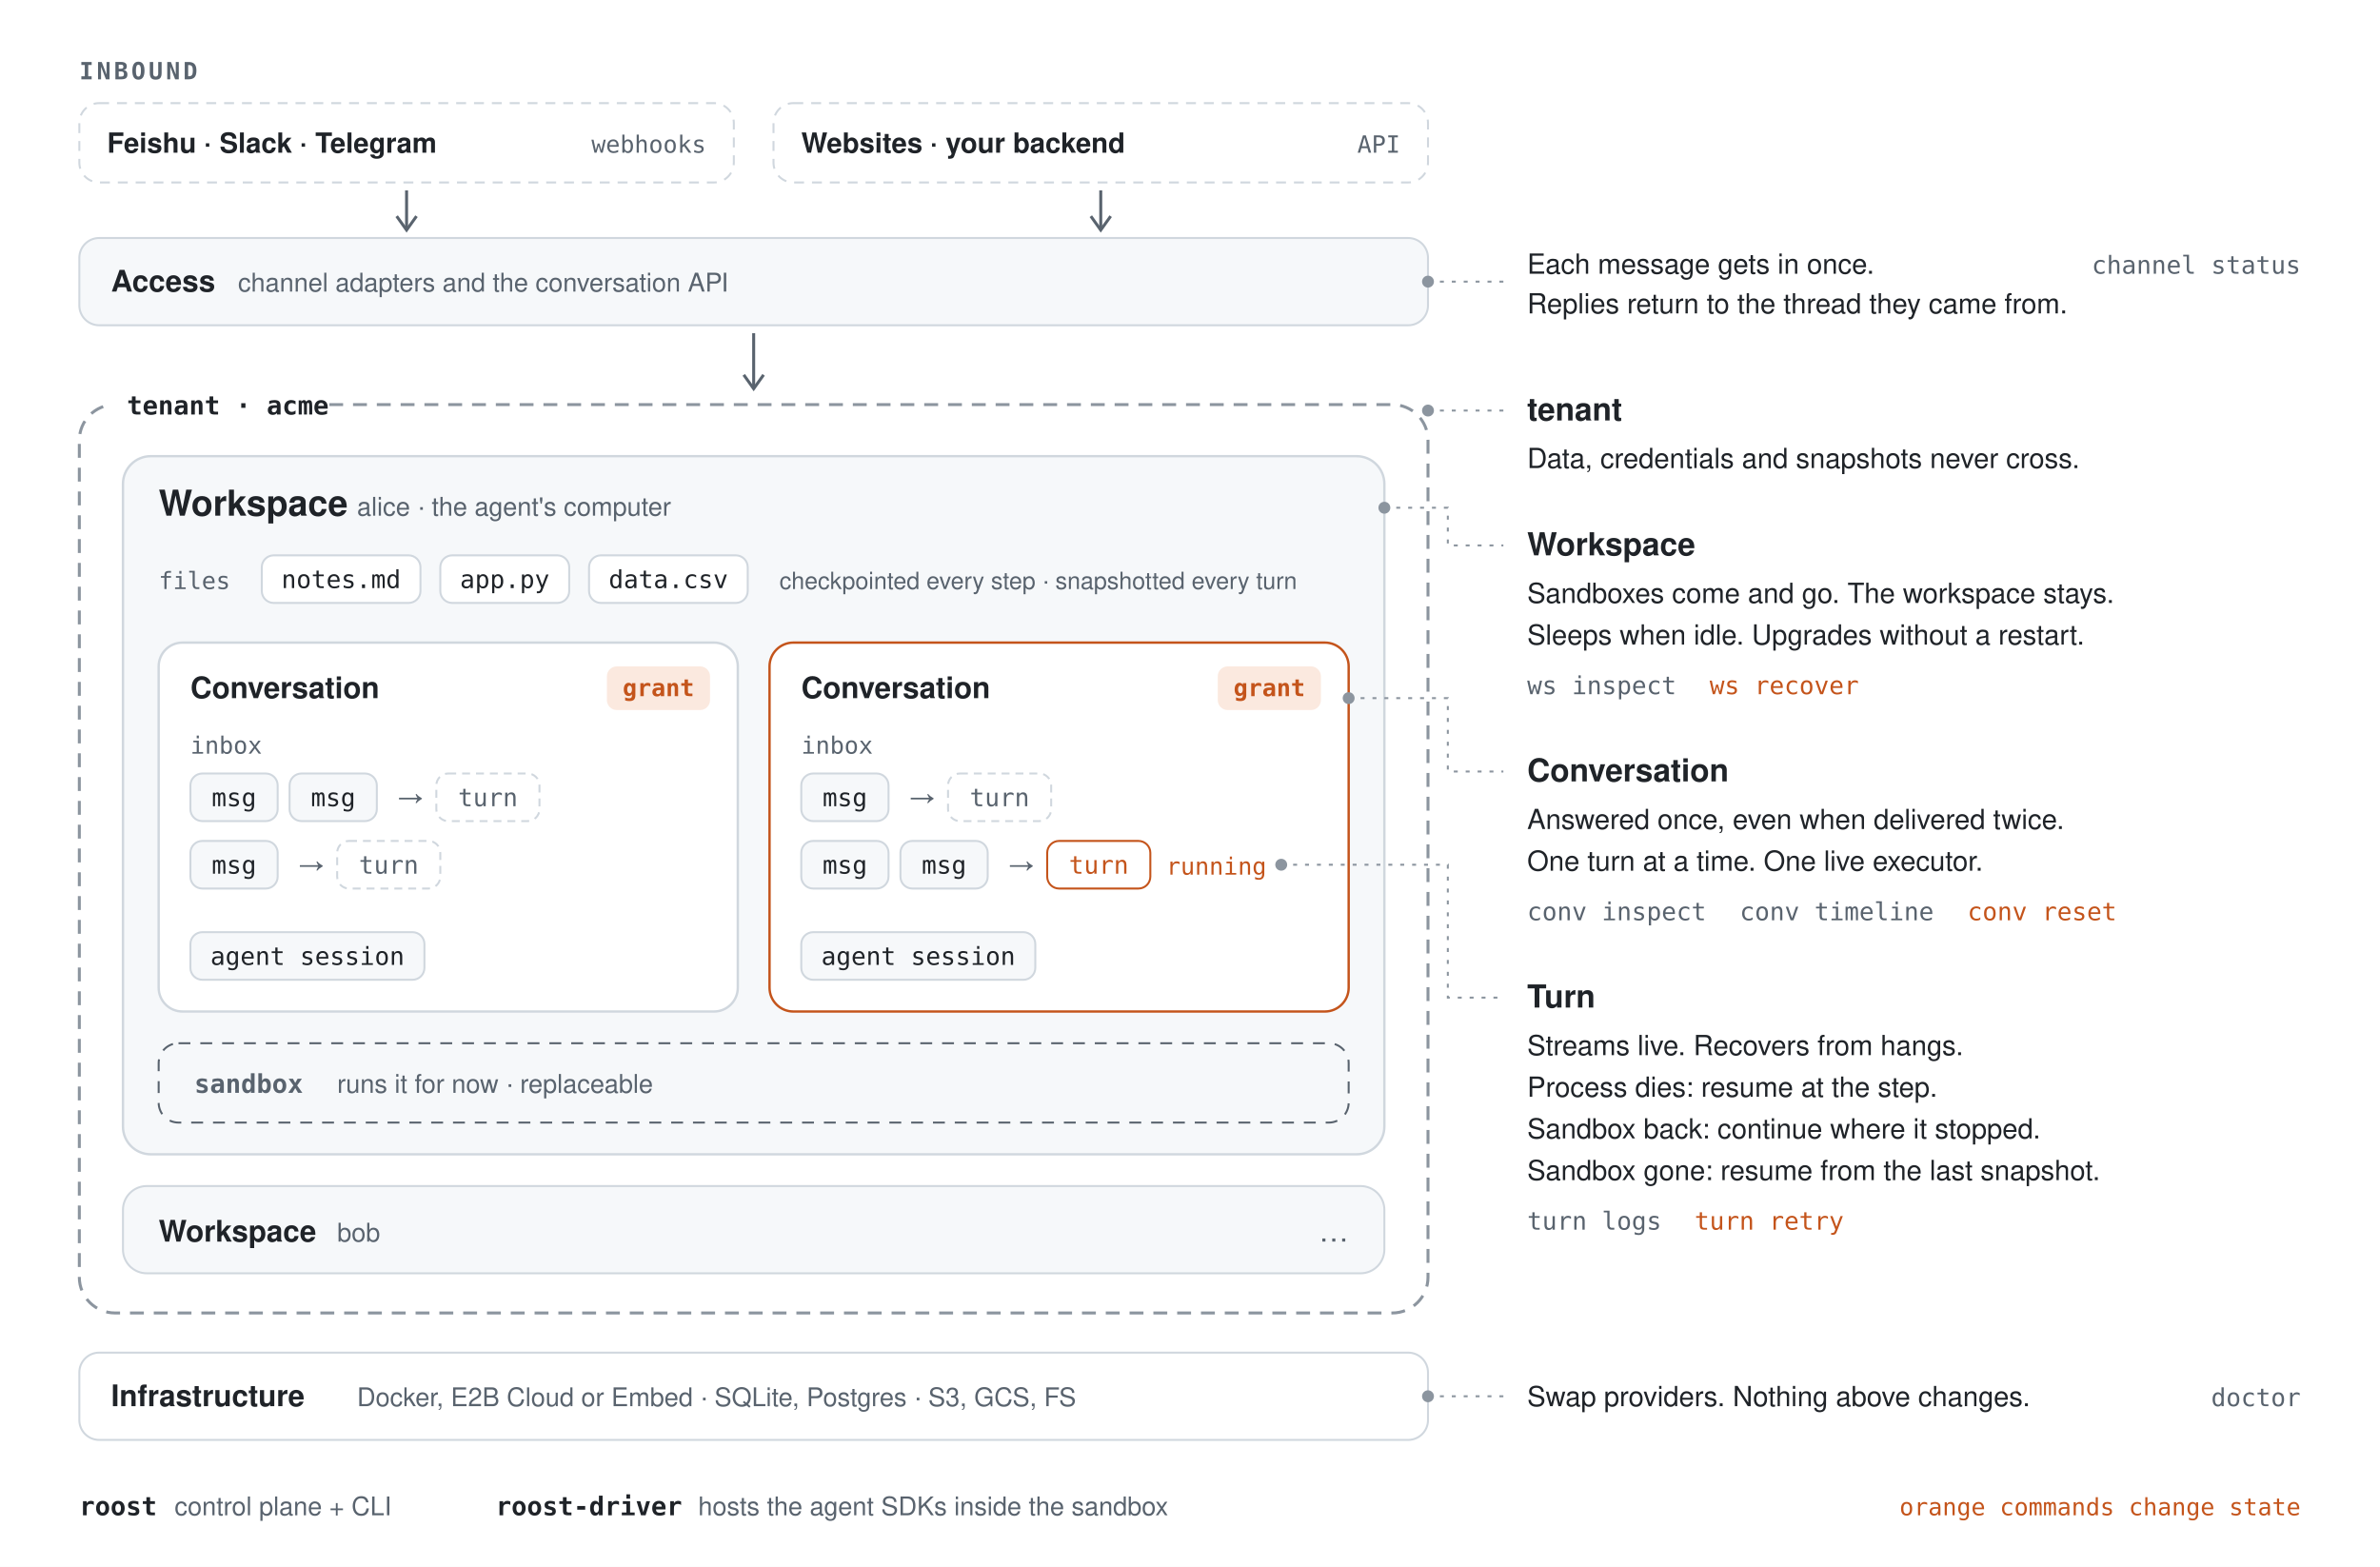
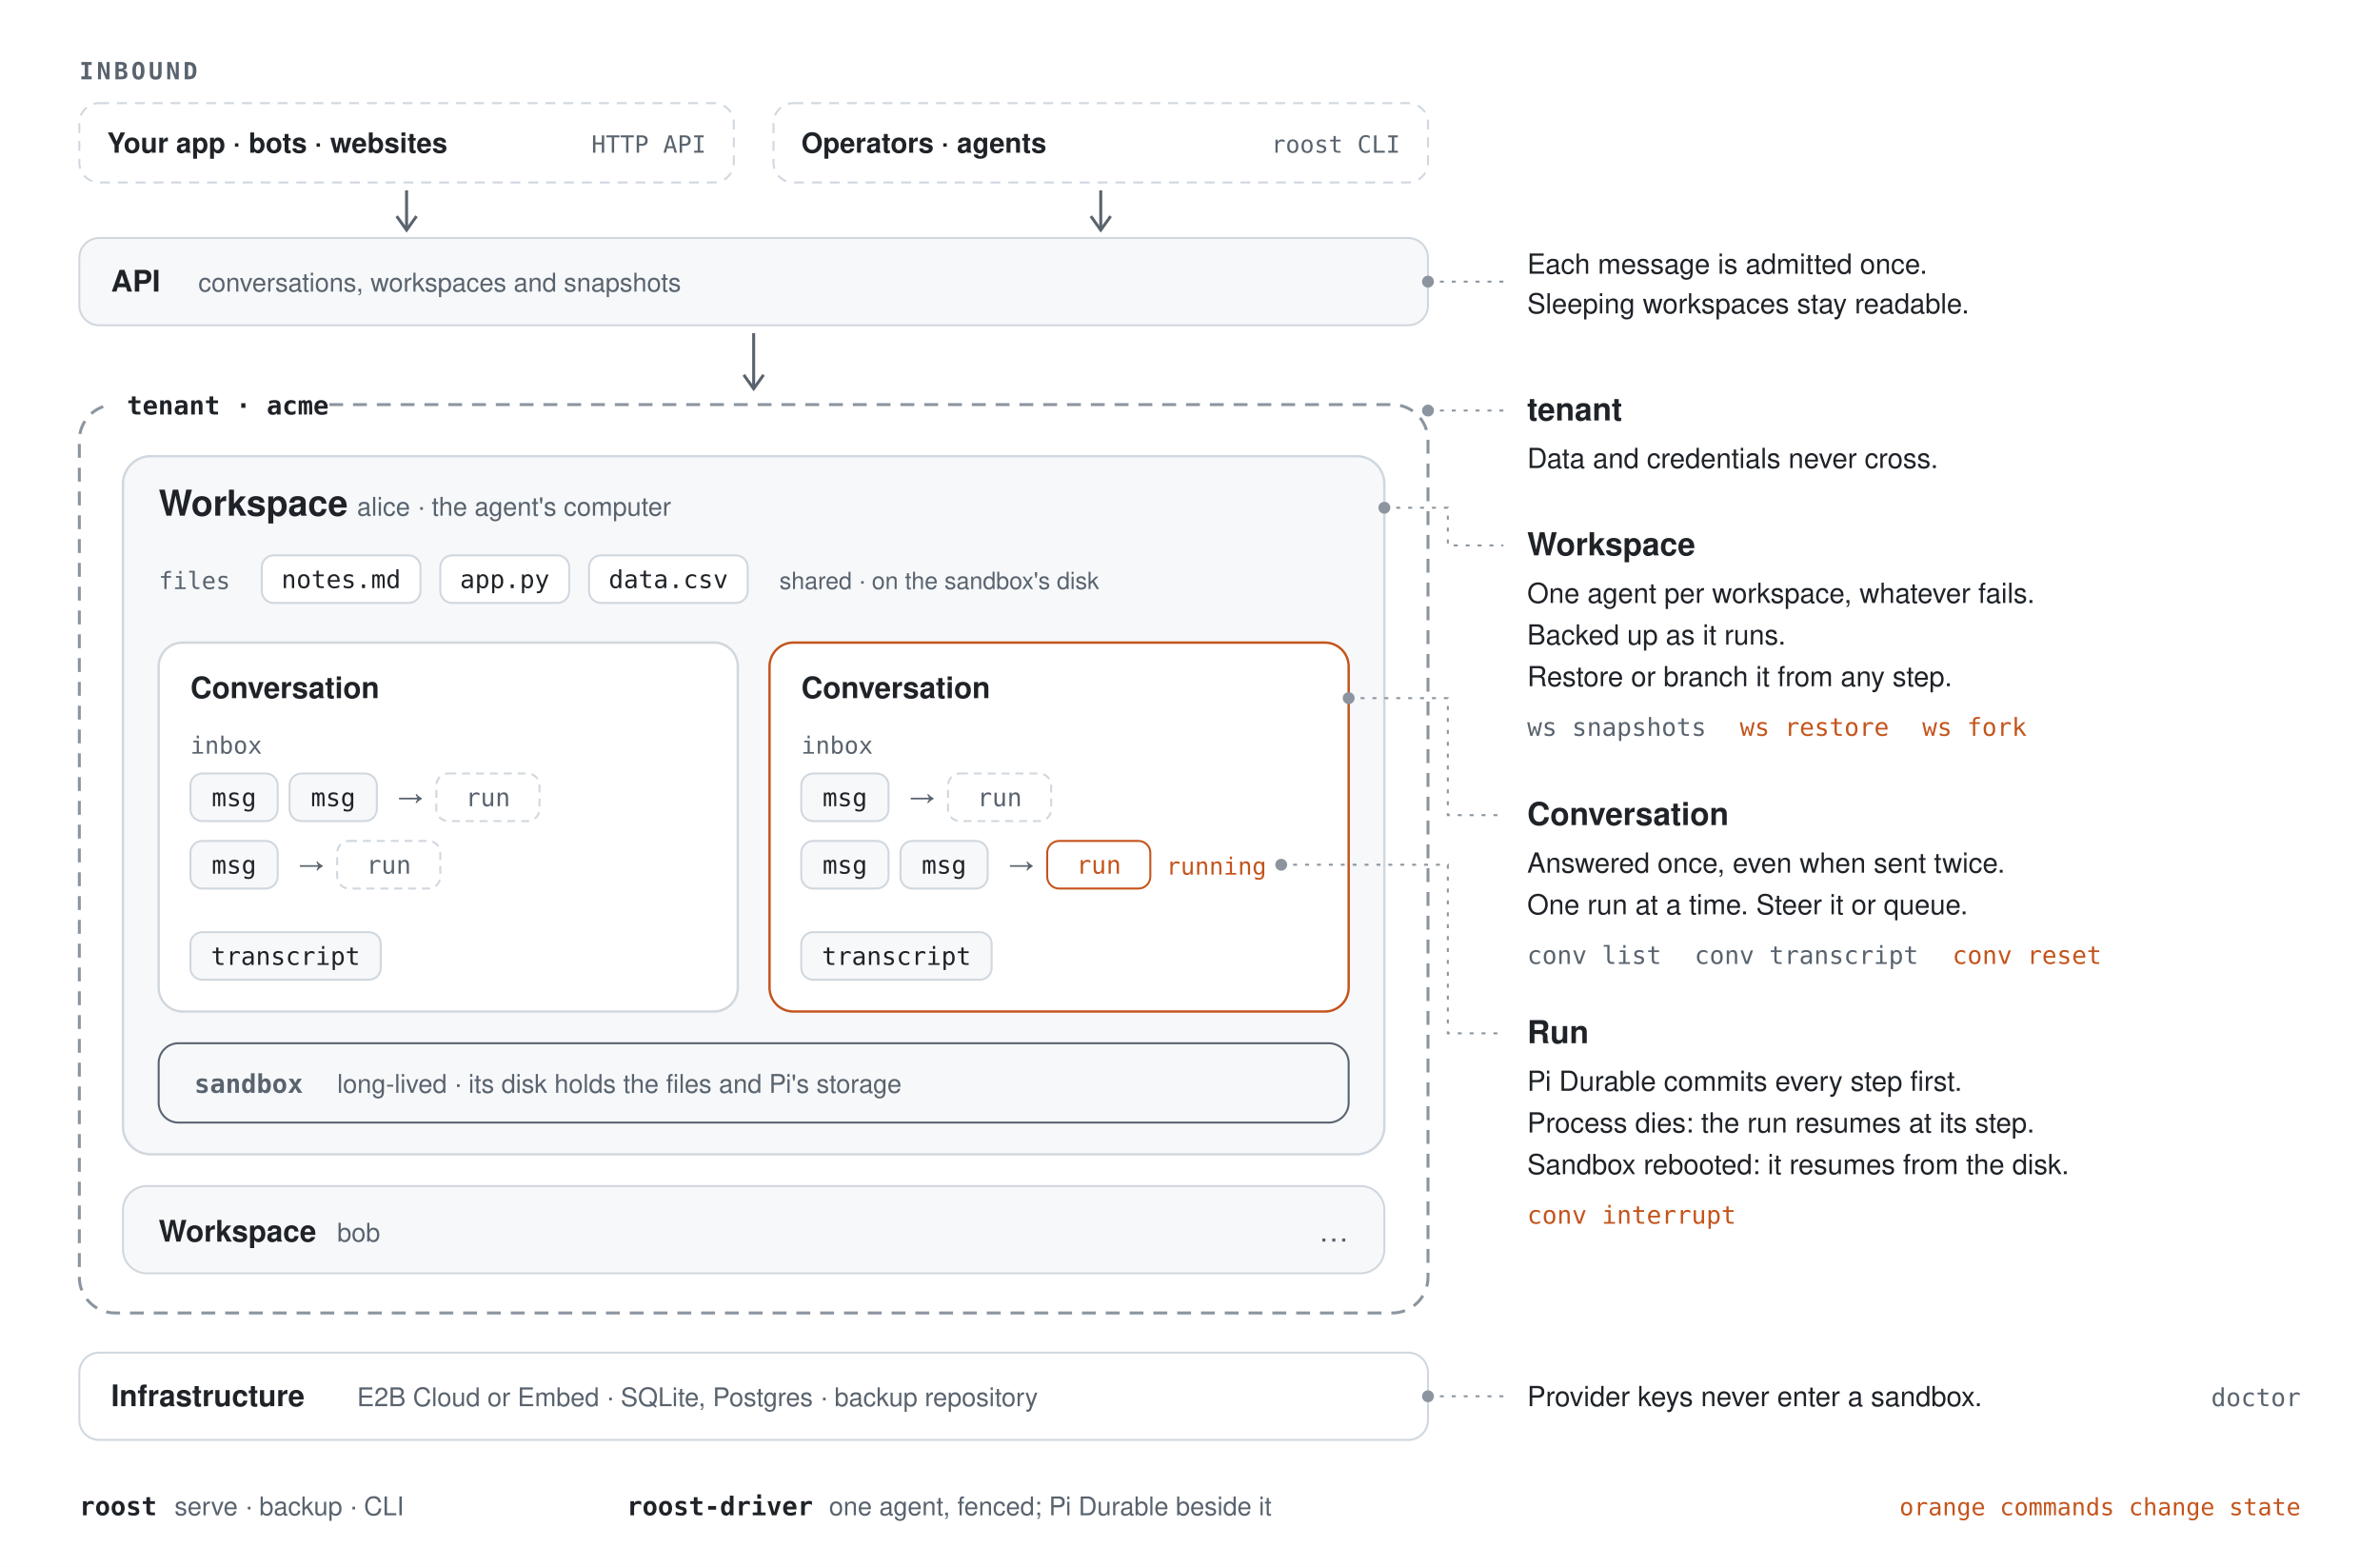
- <svg xmlns="http://www.w3.org/2000/svg" width="1200" height="790" viewBox="0 0 1200 790" role="img" aria-label="roost: a tenant contains workspaces, a workspace contains conversations that share its files, a conversation runs one turn at a time; each level lists its guarantees and operator commands">
+ <svg xmlns="http://www.w3.org/2000/svg" width="1200" height="790" viewBox="0 0 1200 790" role="img" aria-label="roost: a tenant contains workspaces, a workspace contains conversations that share its files, a conversation runs one run at a time; each level lists its guarantees and operator commands">
  <rect x="0" y="0" width="1200" height="790" rx="0" fill="#FFFFFF" />
  <text x="40" y="40" font-family="ui-monospace, SFMono-Regular, Menlo, Consolas, monospace" font-size="12" font-weight="600" fill="#59636E" text-anchor="start" letter-spacing="1.5">INBOUND</text>
  <rect x="40" y="52" width="330" height="40" rx="10" fill="none" stroke="#D0D7DE" stroke-width="1" stroke-dasharray="5 4" />
-   <text x="54" y="77" font-family="-apple-system, BlinkMacSystemFont, 'Segoe UI', Helvetica, Arial, sans-serif" font-size="14" font-weight="600" fill="#1F2328" text-anchor="start">Feishu · Slack · Telegram</text>
-   <text x="356" y="77" font-family="ui-monospace, SFMono-Regular, Menlo, Consolas, monospace" font-size="12" font-weight="400" fill="#59636E" text-anchor="end">webhooks</text>
+   <text x="54" y="77" font-family="-apple-system, BlinkMacSystemFont, 'Segoe UI', Helvetica, Arial, sans-serif" font-size="14" font-weight="600" fill="#1F2328" text-anchor="start">Your app · bots · websites</text>
+   <text x="356" y="77" font-family="ui-monospace, SFMono-Regular, Menlo, Consolas, monospace" font-size="12" font-weight="400" fill="#59636E" text-anchor="end">HTTP API</text>
  <path d="M205 96 V116" stroke="#59636E" stroke-width="1.5" />
  <path d="M200 109 L205 116 L210 109" fill="none" stroke="#59636E" stroke-width="1.5" />
  <rect x="390" y="52" width="330" height="40" rx="10" fill="none" stroke="#D0D7DE" stroke-width="1" stroke-dasharray="5 4" />
-   <text x="404" y="77" font-family="-apple-system, BlinkMacSystemFont, 'Segoe UI', Helvetica, Arial, sans-serif" font-size="14" font-weight="600" fill="#1F2328" text-anchor="start">Websites · your backend</text>
-   <text x="706" y="77" font-family="ui-monospace, SFMono-Regular, Menlo, Consolas, monospace" font-size="12" font-weight="400" fill="#59636E" text-anchor="end">API</text>
+   <text x="404" y="77" font-family="-apple-system, BlinkMacSystemFont, 'Segoe UI', Helvetica, Arial, sans-serif" font-size="14" font-weight="600" fill="#1F2328" text-anchor="start">Operators · agents</text>
+   <text x="706" y="77" font-family="ui-monospace, SFMono-Regular, Menlo, Consolas, monospace" font-size="12" font-weight="400" fill="#59636E" text-anchor="end">roost CLI</text>
  <path d="M555 96 V116" stroke="#59636E" stroke-width="1.5" />
  <path d="M550 109 L555 116 L560 109" fill="none" stroke="#59636E" stroke-width="1.5" />
  <rect x="40" y="120" width="680" height="44" rx="10" fill="#F6F8FA" stroke="#D0D7DE" stroke-width="1" />
-   <text x="56" y="147" font-family="-apple-system, BlinkMacSystemFont, 'Segoe UI', Helvetica, Arial, sans-serif" font-size="15" font-weight="700" fill="#1F2328" text-anchor="start">Access</text>
-   <text x="120" y="147" font-family="-apple-system, BlinkMacSystemFont, 'Segoe UI', Helvetica, Arial, sans-serif" font-size="13" font-weight="400" fill="#59636E" text-anchor="start">channel adapters and the conversation API</text>
-   <text x="770" y="138" font-family="-apple-system, BlinkMacSystemFont, 'Segoe UI', Helvetica, Arial, sans-serif" font-size="14" font-weight="500" fill="#1F2328" text-anchor="start">Each message gets in once.</text>
-   <text x="770" y="158" font-family="-apple-system, BlinkMacSystemFont, 'Segoe UI', Helvetica, Arial, sans-serif" font-size="14" font-weight="400" fill="#1F2328" text-anchor="start">Replies return to the thread they came from.</text>
-   <text x="1160" y="138" font-family="ui-monospace, SFMono-Regular, Menlo, Consolas, monospace" font-size="12.5" font-weight="500" fill="#59636E" text-anchor="end">channel status</text>
+   <text x="56" y="147" font-family="-apple-system, BlinkMacSystemFont, 'Segoe UI', Helvetica, Arial, sans-serif" font-size="15" font-weight="700" fill="#1F2328" text-anchor="start">API</text>
+   <text x="100" y="147" font-family="-apple-system, BlinkMacSystemFont, 'Segoe UI', Helvetica, Arial, sans-serif" font-size="13" font-weight="400" fill="#59636E" text-anchor="start">conversations, workspaces and snapshots</text>
+   <text x="770" y="138" font-family="-apple-system, BlinkMacSystemFont, 'Segoe UI', Helvetica, Arial, sans-serif" font-size="14" font-weight="500" fill="#1F2328" text-anchor="start">Each message is admitted once.</text>
+   <text x="770" y="158" font-family="-apple-system, BlinkMacSystemFont, 'Segoe UI', Helvetica, Arial, sans-serif" font-size="14" font-weight="400" fill="#1F2328" text-anchor="start">Sleeping workspaces stay readable.</text>
  <path d="M720 142 H758" stroke="#8C959F" stroke-dasharray="2 4" />
  <circle cx="720" cy="142" r="3" fill="#8C959F" />
  <path d="M380 168 V196" stroke="#59636E" stroke-width="1.5" />
  <path d="M375 189 L380 196 L385 189" fill="none" stroke="#59636E" stroke-width="1.5" />
  <rect x="40" y="204" width="680" height="458" rx="18" fill="none" stroke="#8C959F" stroke-width="1.5" stroke-dasharray="7 5" />
  <rect x="56" y="193" width="110" height="22" rx="4" fill="#FFFFFF" />
  <text x="64" y="209" font-family="ui-monospace, SFMono-Regular, Menlo, Consolas, monospace" font-size="13" font-weight="600" fill="#1F2328" text-anchor="start">tenant · acme</text>
  <rect x="62" y="230" width="636" height="352" rx="14" fill="#F6F8FA" stroke="#D0D7DE" stroke-width="1.2" />
  <text x="80" y="260" font-family="-apple-system, BlinkMacSystemFont, 'Segoe UI', Helvetica, Arial, sans-serif" font-size="18" font-weight="700" fill="#1F2328" text-anchor="start">Workspace</text>
  <text x="180" y="260" font-family="-apple-system, BlinkMacSystemFont, 'Segoe UI', Helvetica, Arial, sans-serif" font-size="13" font-weight="400" fill="#59636E" text-anchor="start">alice · the agent's computer</text>
  <text x="80" y="297" font-family="ui-monospace, SFMono-Regular, Menlo, Consolas, monospace" font-size="12" font-weight="400" fill="#59636E" text-anchor="start">files</text>
  <rect x="132" y="280" width="80" height="24" rx="6" fill="#FFFFFF" stroke="#D0D7DE" stroke-width="1" />
  <text x="172.0" y="296.5" font-family="ui-monospace, SFMono-Regular, Menlo, Consolas, monospace" font-size="12.5" font-weight="500" fill="#1F2328" text-anchor="middle">notes.md</text>
  <rect x="222" y="280" width="65" height="24" rx="6" fill="#FFFFFF" stroke="#D0D7DE" stroke-width="1" />
  <text x="254.5" y="296.5" font-family="ui-monospace, SFMono-Regular, Menlo, Consolas, monospace" font-size="12.5" font-weight="500" fill="#1F2328" text-anchor="middle">app.py</text>
  <rect x="297" y="280" width="80" height="24" rx="6" fill="#FFFFFF" stroke="#D0D7DE" stroke-width="1" />
  <text x="337.0" y="296.5" font-family="ui-monospace, SFMono-Regular, Menlo, Consolas, monospace" font-size="12.5" font-weight="500" fill="#1F2328" text-anchor="middle">data.csv</text>
-   <text x="393" y="297" font-family="-apple-system, BlinkMacSystemFont, 'Segoe UI', Helvetica, Arial, sans-serif" font-size="12" font-weight="400" fill="#59636E" text-anchor="start">checkpointed every step · snapshotted every turn</text>
+   <text x="393" y="297" font-family="-apple-system, BlinkMacSystemFont, 'Segoe UI', Helvetica, Arial, sans-serif" font-size="12" font-weight="400" fill="#59636E" text-anchor="start">shared · on the sandbox's disk</text>
  <rect x="80" y="324" width="292" height="186" rx="12" fill="#FFFFFF" stroke="#D0D7DE" stroke-width="1.2" />
  <text x="96" y="352" font-family="-apple-system, BlinkMacSystemFont, 'Segoe UI', Helvetica, Arial, sans-serif" font-size="15" font-weight="700" fill="#1F2328" text-anchor="start">Conversation</text>
-   <rect x="306" y="336" width="52" height="22" rx="5" fill="#FBE9DF" />
-   <text x="332.0" y="351" font-family="ui-monospace, SFMono-Regular, Menlo, Consolas, monospace" font-size="12" font-weight="600" fill="#C4541B" text-anchor="middle">grant</text>
  <text x="96" y="380" font-family="ui-monospace, SFMono-Regular, Menlo, Consolas, monospace" font-size="12" font-weight="400" fill="#59636E" text-anchor="start">inbox</text>
  <rect x="96" y="390" width="44" height="24" rx="6" fill="#F6F8FA" stroke="#D0D7DE" stroke-width="1" />
  <text x="118.0" y="406.5" font-family="ui-monospace, SFMono-Regular, Menlo, Consolas, monospace" font-size="12.5" font-weight="500" fill="#1F2328" text-anchor="middle">msg</text>
  <rect x="146" y="390" width="44" height="24" rx="6" fill="#F6F8FA" stroke="#D0D7DE" stroke-width="1" />
  <text x="168.0" y="406.5" font-family="ui-monospace, SFMono-Regular, Menlo, Consolas, monospace" font-size="12.5" font-weight="500" fill="#1F2328" text-anchor="middle">msg</text>
  <text x="200" y="407" font-family="-apple-system, BlinkMacSystemFont, 'Segoe UI', Helvetica, Arial, sans-serif" font-size="14" font-weight="400" fill="#59636E" text-anchor="start">→</text>
  <rect x="220" y="390" width="52" height="24" rx="6" fill="#FFFFFF" stroke="#D0D7DE" stroke-width="1" stroke-dasharray="4 3" />
-   <text x="246.0" y="406.5" font-family="ui-monospace, SFMono-Regular, Menlo, Consolas, monospace" font-size="12.5" font-weight="500" fill="#59636E" text-anchor="middle">turn</text>
+   <text x="246.0" y="406.5" font-family="ui-monospace, SFMono-Regular, Menlo, Consolas, monospace" font-size="12.5" font-weight="500" fill="#59636E" text-anchor="middle">run</text>
  <rect x="96" y="424" width="44" height="24" rx="6" fill="#F6F8FA" stroke="#D0D7DE" stroke-width="1" />
  <text x="118.0" y="440.5" font-family="ui-monospace, SFMono-Regular, Menlo, Consolas, monospace" font-size="12.5" font-weight="500" fill="#1F2328" text-anchor="middle">msg</text>
  <text x="150" y="441" font-family="-apple-system, BlinkMacSystemFont, 'Segoe UI', Helvetica, Arial, sans-serif" font-size="14" font-weight="400" fill="#59636E" text-anchor="start">→</text>
  <rect x="170" y="424" width="52" height="24" rx="6" fill="#FFFFFF" stroke="#D0D7DE" stroke-width="1" stroke-dasharray="4 3" />
-   <text x="196.0" y="440.5" font-family="ui-monospace, SFMono-Regular, Menlo, Consolas, monospace" font-size="12.5" font-weight="500" fill="#59636E" text-anchor="middle">turn</text>
-   <rect x="96" y="470" width="118" height="24" rx="6" fill="#F6F8FA" stroke="#D0D7DE" stroke-width="1" />
-   <text x="155.0" y="486.5" font-family="ui-monospace, SFMono-Regular, Menlo, Consolas, monospace" font-size="12.5" font-weight="500" fill="#1F2328" text-anchor="middle">agent session</text>
+   <text x="196.0" y="440.5" font-family="ui-monospace, SFMono-Regular, Menlo, Consolas, monospace" font-size="12.5" font-weight="500" fill="#59636E" text-anchor="middle">run</text>
+   <rect x="96" y="470" width="96" height="24" rx="6" fill="#F6F8FA" stroke="#D0D7DE" stroke-width="1" />
+   <text x="144.0" y="486.5" font-family="ui-monospace, SFMono-Regular, Menlo, Consolas, monospace" font-size="12.5" font-weight="500" fill="#1F2328" text-anchor="middle">transcript</text>
  <rect x="388" y="324" width="292" height="186" rx="12" fill="#FFFFFF" stroke="#C4541B" stroke-width="1.2" />
  <text x="404" y="352" font-family="-apple-system, BlinkMacSystemFont, 'Segoe UI', Helvetica, Arial, sans-serif" font-size="15" font-weight="700" fill="#1F2328" text-anchor="start">Conversation</text>
-   <rect x="614" y="336" width="52" height="22" rx="5" fill="#FBE9DF" />
-   <text x="640.0" y="351" font-family="ui-monospace, SFMono-Regular, Menlo, Consolas, monospace" font-size="12" font-weight="600" fill="#C4541B" text-anchor="middle">grant</text>
  <text x="404" y="380" font-family="ui-monospace, SFMono-Regular, Menlo, Consolas, monospace" font-size="12" font-weight="400" fill="#59636E" text-anchor="start">inbox</text>
  <rect x="404" y="390" width="44" height="24" rx="6" fill="#F6F8FA" stroke="#D0D7DE" stroke-width="1" />
  <text x="426.0" y="406.5" font-family="ui-monospace, SFMono-Regular, Menlo, Consolas, monospace" font-size="12.5" font-weight="500" fill="#1F2328" text-anchor="middle">msg</text>
  <text x="458" y="407" font-family="-apple-system, BlinkMacSystemFont, 'Segoe UI', Helvetica, Arial, sans-serif" font-size="14" font-weight="400" fill="#59636E" text-anchor="start">→</text>
  <rect x="478" y="390" width="52" height="24" rx="6" fill="#FFFFFF" stroke="#D0D7DE" stroke-width="1" stroke-dasharray="4 3" />
-   <text x="504.0" y="406.5" font-family="ui-monospace, SFMono-Regular, Menlo, Consolas, monospace" font-size="12.5" font-weight="500" fill="#59636E" text-anchor="middle">turn</text>
+   <text x="504.0" y="406.5" font-family="ui-monospace, SFMono-Regular, Menlo, Consolas, monospace" font-size="12.5" font-weight="500" fill="#59636E" text-anchor="middle">run</text>
  <rect x="404" y="424" width="44" height="24" rx="6" fill="#F6F8FA" stroke="#D0D7DE" stroke-width="1" />
  <text x="426.0" y="440.5" font-family="ui-monospace, SFMono-Regular, Menlo, Consolas, monospace" font-size="12.5" font-weight="500" fill="#1F2328" text-anchor="middle">msg</text>
  <rect x="454" y="424" width="44" height="24" rx="6" fill="#F6F8FA" stroke="#D0D7DE" stroke-width="1" />
  <text x="476.0" y="440.5" font-family="ui-monospace, SFMono-Regular, Menlo, Consolas, monospace" font-size="12.5" font-weight="500" fill="#1F2328" text-anchor="middle">msg</text>
  <text x="508" y="441" font-family="-apple-system, BlinkMacSystemFont, 'Segoe UI', Helvetica, Arial, sans-serif" font-size="14" font-weight="400" fill="#59636E" text-anchor="start">→</text>
  <rect x="528" y="424" width="52" height="24" rx="6" fill="#FFFFFF" stroke="#C4541B" stroke-width="1" />
-   <text x="554.0" y="440.5" font-family="ui-monospace, SFMono-Regular, Menlo, Consolas, monospace" font-size="12.5" font-weight="500" fill="#C4541B" text-anchor="middle">turn</text>
+   <text x="554.0" y="440.5" font-family="ui-monospace, SFMono-Regular, Menlo, Consolas, monospace" font-size="12.5" font-weight="500" fill="#C4541B" text-anchor="middle">run</text>
  <text x="588" y="441" font-family="ui-monospace, SFMono-Regular, Menlo, Consolas, monospace" font-size="12" font-weight="400" fill="#C4541B" text-anchor="start">running</text>
-   <rect x="404" y="470" width="118" height="24" rx="6" fill="#F6F8FA" stroke="#D0D7DE" stroke-width="1" />
-   <text x="463.0" y="486.5" font-family="ui-monospace, SFMono-Regular, Menlo, Consolas, monospace" font-size="12.5" font-weight="500" fill="#1F2328" text-anchor="middle">agent session</text>
-   <rect x="80" y="526" width="600" height="40" rx="10" fill="none" stroke="#59636E" stroke-width="1" stroke-dasharray="6 5" />
+   <rect x="404" y="470" width="96" height="24" rx="6" fill="#F6F8FA" stroke="#D0D7DE" stroke-width="1" />
+   <text x="452.0" y="486.5" font-family="ui-monospace, SFMono-Regular, Menlo, Consolas, monospace" font-size="12.5" font-weight="500" fill="#1F2328" text-anchor="middle">transcript</text>
+   <rect x="80" y="526" width="600" height="40" rx="10" fill="none" stroke="#59636E" stroke-width="1" />
  <text x="98" y="551" font-family="ui-monospace, SFMono-Regular, Menlo, Consolas, monospace" font-size="13" font-weight="600" fill="#59636E" text-anchor="start">sandbox</text>
-   <text x="170" y="551" font-family="-apple-system, BlinkMacSystemFont, 'Segoe UI', Helvetica, Arial, sans-serif" font-size="13" font-weight="400" fill="#59636E" text-anchor="start">runs it for now · replaceable</text>
+   <text x="170" y="551" font-family="-apple-system, BlinkMacSystemFont, 'Segoe UI', Helvetica, Arial, sans-serif" font-size="13" font-weight="400" fill="#59636E" text-anchor="start">long-lived · its disk holds the files and Pi's storage</text>
  <rect x="62" y="598" width="636" height="44" rx="12" fill="#F6F8FA" stroke="#D0D7DE" stroke-width="1" />
  <text x="80" y="626" font-family="-apple-system, BlinkMacSystemFont, 'Segoe UI', Helvetica, Arial, sans-serif" font-size="15" font-weight="700" fill="#1F2328" text-anchor="start">Workspace</text>
  <text x="170" y="626" font-family="-apple-system, BlinkMacSystemFont, 'Segoe UI', Helvetica, Arial, sans-serif" font-size="13" font-weight="400" fill="#59636E" text-anchor="start">bob</text>
  <text x="680" y="626" font-family="-apple-system, BlinkMacSystemFont, 'Segoe UI', Helvetica, Arial, sans-serif" font-size="15" font-weight="400" fill="#59636E" text-anchor="end">…</text>
  <rect x="40" y="682" width="680" height="44" rx="10" fill="none" stroke="#D0D7DE" stroke-width="1" />
  <text x="56" y="709" font-family="-apple-system, BlinkMacSystemFont, 'Segoe UI', Helvetica, Arial, sans-serif" font-size="15" font-weight="700" fill="#1F2328" text-anchor="start">Infrastructure</text>
-   <text x="180" y="709" font-family="-apple-system, BlinkMacSystemFont, 'Segoe UI', Helvetica, Arial, sans-serif" font-size="13" font-weight="400" fill="#59636E" text-anchor="start">Docker, E2B Cloud or Embed · SQLite, Postgres · S3, GCS, FS</text>
-   <text x="770" y="709" font-family="-apple-system, BlinkMacSystemFont, 'Segoe UI', Helvetica, Arial, sans-serif" font-size="14" font-weight="500" fill="#1F2328" text-anchor="start">Swap providers. Nothing above changes.</text>
+   <text x="180" y="709" font-family="-apple-system, BlinkMacSystemFont, 'Segoe UI', Helvetica, Arial, sans-serif" font-size="13" font-weight="400" fill="#59636E" text-anchor="start">E2B Cloud or Embed · SQLite, Postgres · backup repository</text>
+   <text x="770" y="709" font-family="-apple-system, BlinkMacSystemFont, 'Segoe UI', Helvetica, Arial, sans-serif" font-size="14" font-weight="500" fill="#1F2328" text-anchor="start">Provider keys never enter a sandbox.</text>
  <text x="1160" y="709" font-family="ui-monospace, SFMono-Regular, Menlo, Consolas, monospace" font-size="12.5" font-weight="500" fill="#59636E" text-anchor="end">doctor</text>
  <path d="M720 704 H758" stroke="#8C959F" stroke-dasharray="2 4" />
  <circle cx="720" cy="704" r="3" fill="#8C959F" />
  <text x="770" y="212" font-family="-apple-system, BlinkMacSystemFont, 'Segoe UI', Helvetica, Arial, sans-serif" font-size="16" font-weight="700" fill="#1F2328" text-anchor="start">tenant</text>
-   <text x="770" y="236" font-family="-apple-system, BlinkMacSystemFont, 'Segoe UI', Helvetica, Arial, sans-serif" font-size="14" font-weight="500" fill="#1F2328" text-anchor="start">Data, credentials and snapshots never cross.</text>
+   <text x="770" y="236" font-family="-apple-system, BlinkMacSystemFont, 'Segoe UI', Helvetica, Arial, sans-serif" font-size="14" font-weight="500" fill="#1F2328" text-anchor="start">Data and credentials never cross.</text>
  <path d="M720 207 H730 V207 H758" fill="none" stroke="#8C959F" stroke-dasharray="2 4" />
  <circle cx="720" cy="207" r="3" fill="#8C959F" />
  <text x="770" y="280" font-family="-apple-system, BlinkMacSystemFont, 'Segoe UI', Helvetica, Arial, sans-serif" font-size="16" font-weight="700" fill="#1F2328" text-anchor="start">Workspace</text>
-   <text x="770" y="304" font-family="-apple-system, BlinkMacSystemFont, 'Segoe UI', Helvetica, Arial, sans-serif" font-size="14" font-weight="500" fill="#1F2328" text-anchor="start">Sandboxes come and go. The workspace stays.</text>
-   <text x="770" y="325" font-family="-apple-system, BlinkMacSystemFont, 'Segoe UI', Helvetica, Arial, sans-serif" font-size="14" font-weight="400" fill="#1F2328" text-anchor="start">Sleeps when idle. Upgrades without a restart.</text>
-   <text x="770" y="350" font-family="ui-monospace, SFMono-Regular, Menlo, Consolas, monospace" font-size="12.5" font-weight="500" fill="#59636E" text-anchor="start">ws inspect</text>
-   <text x="862.0" y="350" font-family="ui-monospace, SFMono-Regular, Menlo, Consolas, monospace" font-size="12.5" font-weight="500" fill="#C4541B" text-anchor="start">ws recover</text>
+   <text x="770" y="304" font-family="-apple-system, BlinkMacSystemFont, 'Segoe UI', Helvetica, Arial, sans-serif" font-size="14" font-weight="500" fill="#1F2328" text-anchor="start">One agent per workspace, whatever fails.</text>
+   <text x="770" y="325" font-family="-apple-system, BlinkMacSystemFont, 'Segoe UI', Helvetica, Arial, sans-serif" font-size="14" font-weight="400" fill="#1F2328" text-anchor="start">Backed up as it runs.</text>
+   <text x="770" y="346" font-family="-apple-system, BlinkMacSystemFont, 'Segoe UI', Helvetica, Arial, sans-serif" font-size="14" font-weight="400" fill="#1F2328" text-anchor="start">Restore or branch it from any step.</text>
+   <text x="770" y="371" font-family="ui-monospace, SFMono-Regular, Menlo, Consolas, monospace" font-size="12.5" font-weight="500" fill="#59636E" text-anchor="start">ws snapshots</text>
+   <text x="877.2" y="371" font-family="ui-monospace, SFMono-Regular, Menlo, Consolas, monospace" font-size="12.5" font-weight="500" fill="#C4541B" text-anchor="start">ws restore</text>
+   <text x="969.2" y="371" font-family="ui-monospace, SFMono-Regular, Menlo, Consolas, monospace" font-size="12.5" font-weight="500" fill="#C4541B" text-anchor="start">ws fork</text>
  <path d="M698 256 H730 V275 H758" fill="none" stroke="#8C959F" stroke-dasharray="2 4" />
  <circle cx="698" cy="256" r="3" fill="#8C959F" />
-   <text x="770" y="394" font-family="-apple-system, BlinkMacSystemFont, 'Segoe UI', Helvetica, Arial, sans-serif" font-size="16" font-weight="700" fill="#1F2328" text-anchor="start">Conversation</text>
-   <text x="770" y="418" font-family="-apple-system, BlinkMacSystemFont, 'Segoe UI', Helvetica, Arial, sans-serif" font-size="14" font-weight="500" fill="#1F2328" text-anchor="start">Answered once, even when delivered twice.</text>
-   <text x="770" y="439" font-family="-apple-system, BlinkMacSystemFont, 'Segoe UI', Helvetica, Arial, sans-serif" font-size="14" font-weight="400" fill="#1F2328" text-anchor="start">One turn at a time. One live executor.</text>
-   <text x="770" y="464" font-family="ui-monospace, SFMono-Regular, Menlo, Consolas, monospace" font-size="12.5" font-weight="500" fill="#59636E" text-anchor="start">conv inspect</text>
-   <text x="877.2" y="464" font-family="ui-monospace, SFMono-Regular, Menlo, Consolas, monospace" font-size="12.5" font-weight="500" fill="#59636E" text-anchor="start">conv timeline</text>
-   <text x="992.0" y="464" font-family="ui-monospace, SFMono-Regular, Menlo, Consolas, monospace" font-size="12.5" font-weight="500" fill="#C4541B" text-anchor="start">conv reset</text>
-   <path d="M680 352 H730 V389 H758" fill="none" stroke="#8C959F" stroke-dasharray="2 4" />
+   <text x="770" y="416" font-family="-apple-system, BlinkMacSystemFont, 'Segoe UI', Helvetica, Arial, sans-serif" font-size="16" font-weight="700" fill="#1F2328" text-anchor="start">Conversation</text>
+   <text x="770" y="440" font-family="-apple-system, BlinkMacSystemFont, 'Segoe UI', Helvetica, Arial, sans-serif" font-size="14" font-weight="500" fill="#1F2328" text-anchor="start">Answered once, even when sent twice.</text>
+   <text x="770" y="461" font-family="-apple-system, BlinkMacSystemFont, 'Segoe UI', Helvetica, Arial, sans-serif" font-size="14" font-weight="400" fill="#1F2328" text-anchor="start">One run at a time. Steer it or queue.</text>
+   <text x="770" y="486" font-family="ui-monospace, SFMono-Regular, Menlo, Consolas, monospace" font-size="12.5" font-weight="500" fill="#59636E" text-anchor="start">conv list</text>
+   <text x="854.4" y="486" font-family="ui-monospace, SFMono-Regular, Menlo, Consolas, monospace" font-size="12.5" font-weight="500" fill="#59636E" text-anchor="start">conv transcript</text>
+   <text x="984.4" y="486" font-family="ui-monospace, SFMono-Regular, Menlo, Consolas, monospace" font-size="12.5" font-weight="500" fill="#C4541B" text-anchor="start">conv reset</text>
+   <path d="M680 352 H730 V411 H758" fill="none" stroke="#8C959F" stroke-dasharray="2 4" />
  <circle cx="680" cy="352" r="3" fill="#8C959F" />
-   <text x="770" y="508" font-family="-apple-system, BlinkMacSystemFont, 'Segoe UI', Helvetica, Arial, sans-serif" font-size="16" font-weight="700" fill="#1F2328" text-anchor="start">Turn</text>
-   <text x="770" y="532" font-family="-apple-system, BlinkMacSystemFont, 'Segoe UI', Helvetica, Arial, sans-serif" font-size="14" font-weight="500" fill="#1F2328" text-anchor="start">Streams live. Recovers from hangs.</text>
-   <text x="770" y="553" font-family="-apple-system, BlinkMacSystemFont, 'Segoe UI', Helvetica, Arial, sans-serif" font-size="14" font-weight="400" fill="#1F2328" text-anchor="start">Process dies: resume at the step.</text>
-   <text x="770" y="574" font-family="-apple-system, BlinkMacSystemFont, 'Segoe UI', Helvetica, Arial, sans-serif" font-size="14" font-weight="400" fill="#1F2328" text-anchor="start">Sandbox back: continue where it stopped.</text>
-   <text x="770" y="595" font-family="-apple-system, BlinkMacSystemFont, 'Segoe UI', Helvetica, Arial, sans-serif" font-size="14" font-weight="400" fill="#1F2328" text-anchor="start">Sandbox gone: resume from the last snapshot.</text>
-   <text x="770" y="620" font-family="ui-monospace, SFMono-Regular, Menlo, Consolas, monospace" font-size="12.5" font-weight="500" fill="#59636E" text-anchor="start">turn logs</text>
-   <text x="854.4" y="620" font-family="ui-monospace, SFMono-Regular, Menlo, Consolas, monospace" font-size="12.5" font-weight="500" fill="#C4541B" text-anchor="start">turn retry</text>
-   <path d="M646 436 H730 V503 H758" fill="none" stroke="#8C959F" stroke-dasharray="2 4" />
+   <text x="770" y="526" font-family="-apple-system, BlinkMacSystemFont, 'Segoe UI', Helvetica, Arial, sans-serif" font-size="16" font-weight="700" fill="#1F2328" text-anchor="start">Run</text>
+   <text x="770" y="550" font-family="-apple-system, BlinkMacSystemFont, 'Segoe UI', Helvetica, Arial, sans-serif" font-size="14" font-weight="500" fill="#1F2328" text-anchor="start">Pi Durable commits every step first.</text>
+   <text x="770" y="571" font-family="-apple-system, BlinkMacSystemFont, 'Segoe UI', Helvetica, Arial, sans-serif" font-size="14" font-weight="400" fill="#1F2328" text-anchor="start">Process dies: the run resumes at its step.</text>
+   <text x="770" y="592" font-family="-apple-system, BlinkMacSystemFont, 'Segoe UI', Helvetica, Arial, sans-serif" font-size="14" font-weight="400" fill="#1F2328" text-anchor="start">Sandbox rebooted: it resumes from the disk.</text>
+   <text x="770" y="617" font-family="ui-monospace, SFMono-Regular, Menlo, Consolas, monospace" font-size="12.5" font-weight="500" fill="#C4541B" text-anchor="start">conv interrupt</text>
+   <path d="M646 436 H730 V521 H758" fill="none" stroke="#8C959F" stroke-dasharray="2 4" />
  <circle cx="646" cy="436" r="3" fill="#8C959F" />
  <text x="40" y="764" font-family="ui-monospace, SFMono-Regular, Menlo, Consolas, monospace" font-size="13" font-weight="600" fill="#1F2328" text-anchor="start">roost</text>
-   <text x="88" y="764" font-family="-apple-system, BlinkMacSystemFont, 'Segoe UI', Helvetica, Arial, sans-serif" font-size="13" font-weight="400" fill="#59636E" text-anchor="start">control plane + CLI</text>
-   <text x="250" y="764" font-family="ui-monospace, SFMono-Regular, Menlo, Consolas, monospace" font-size="13" font-weight="600" fill="#1F2328" text-anchor="start">roost-driver</text>
-   <text x="352" y="764" font-family="-apple-system, BlinkMacSystemFont, 'Segoe UI', Helvetica, Arial, sans-serif" font-size="13" font-weight="400" fill="#59636E" text-anchor="start">hosts the agent SDKs inside the sandbox</text>
+   <text x="88" y="764" font-family="-apple-system, BlinkMacSystemFont, 'Segoe UI', Helvetica, Arial, sans-serif" font-size="13" font-weight="400" fill="#59636E" text-anchor="start">serve · backup · CLI</text>
+   <text x="316" y="764" font-family="ui-monospace, SFMono-Regular, Menlo, Consolas, monospace" font-size="13" font-weight="600" fill="#1F2328" text-anchor="start">roost-driver</text>
+   <text x="418" y="764" font-family="-apple-system, BlinkMacSystemFont, 'Segoe UI', Helvetica, Arial, sans-serif" font-size="13" font-weight="400" fill="#59636E" text-anchor="start">one agent, fenced; Pi Durable beside it</text>
  <text x="1160" y="764" font-family="ui-monospace, SFMono-Regular, Menlo, Consolas, monospace" font-size="12" font-weight="400" fill="#C4541B" text-anchor="end">orange commands change state</text>
</svg>
